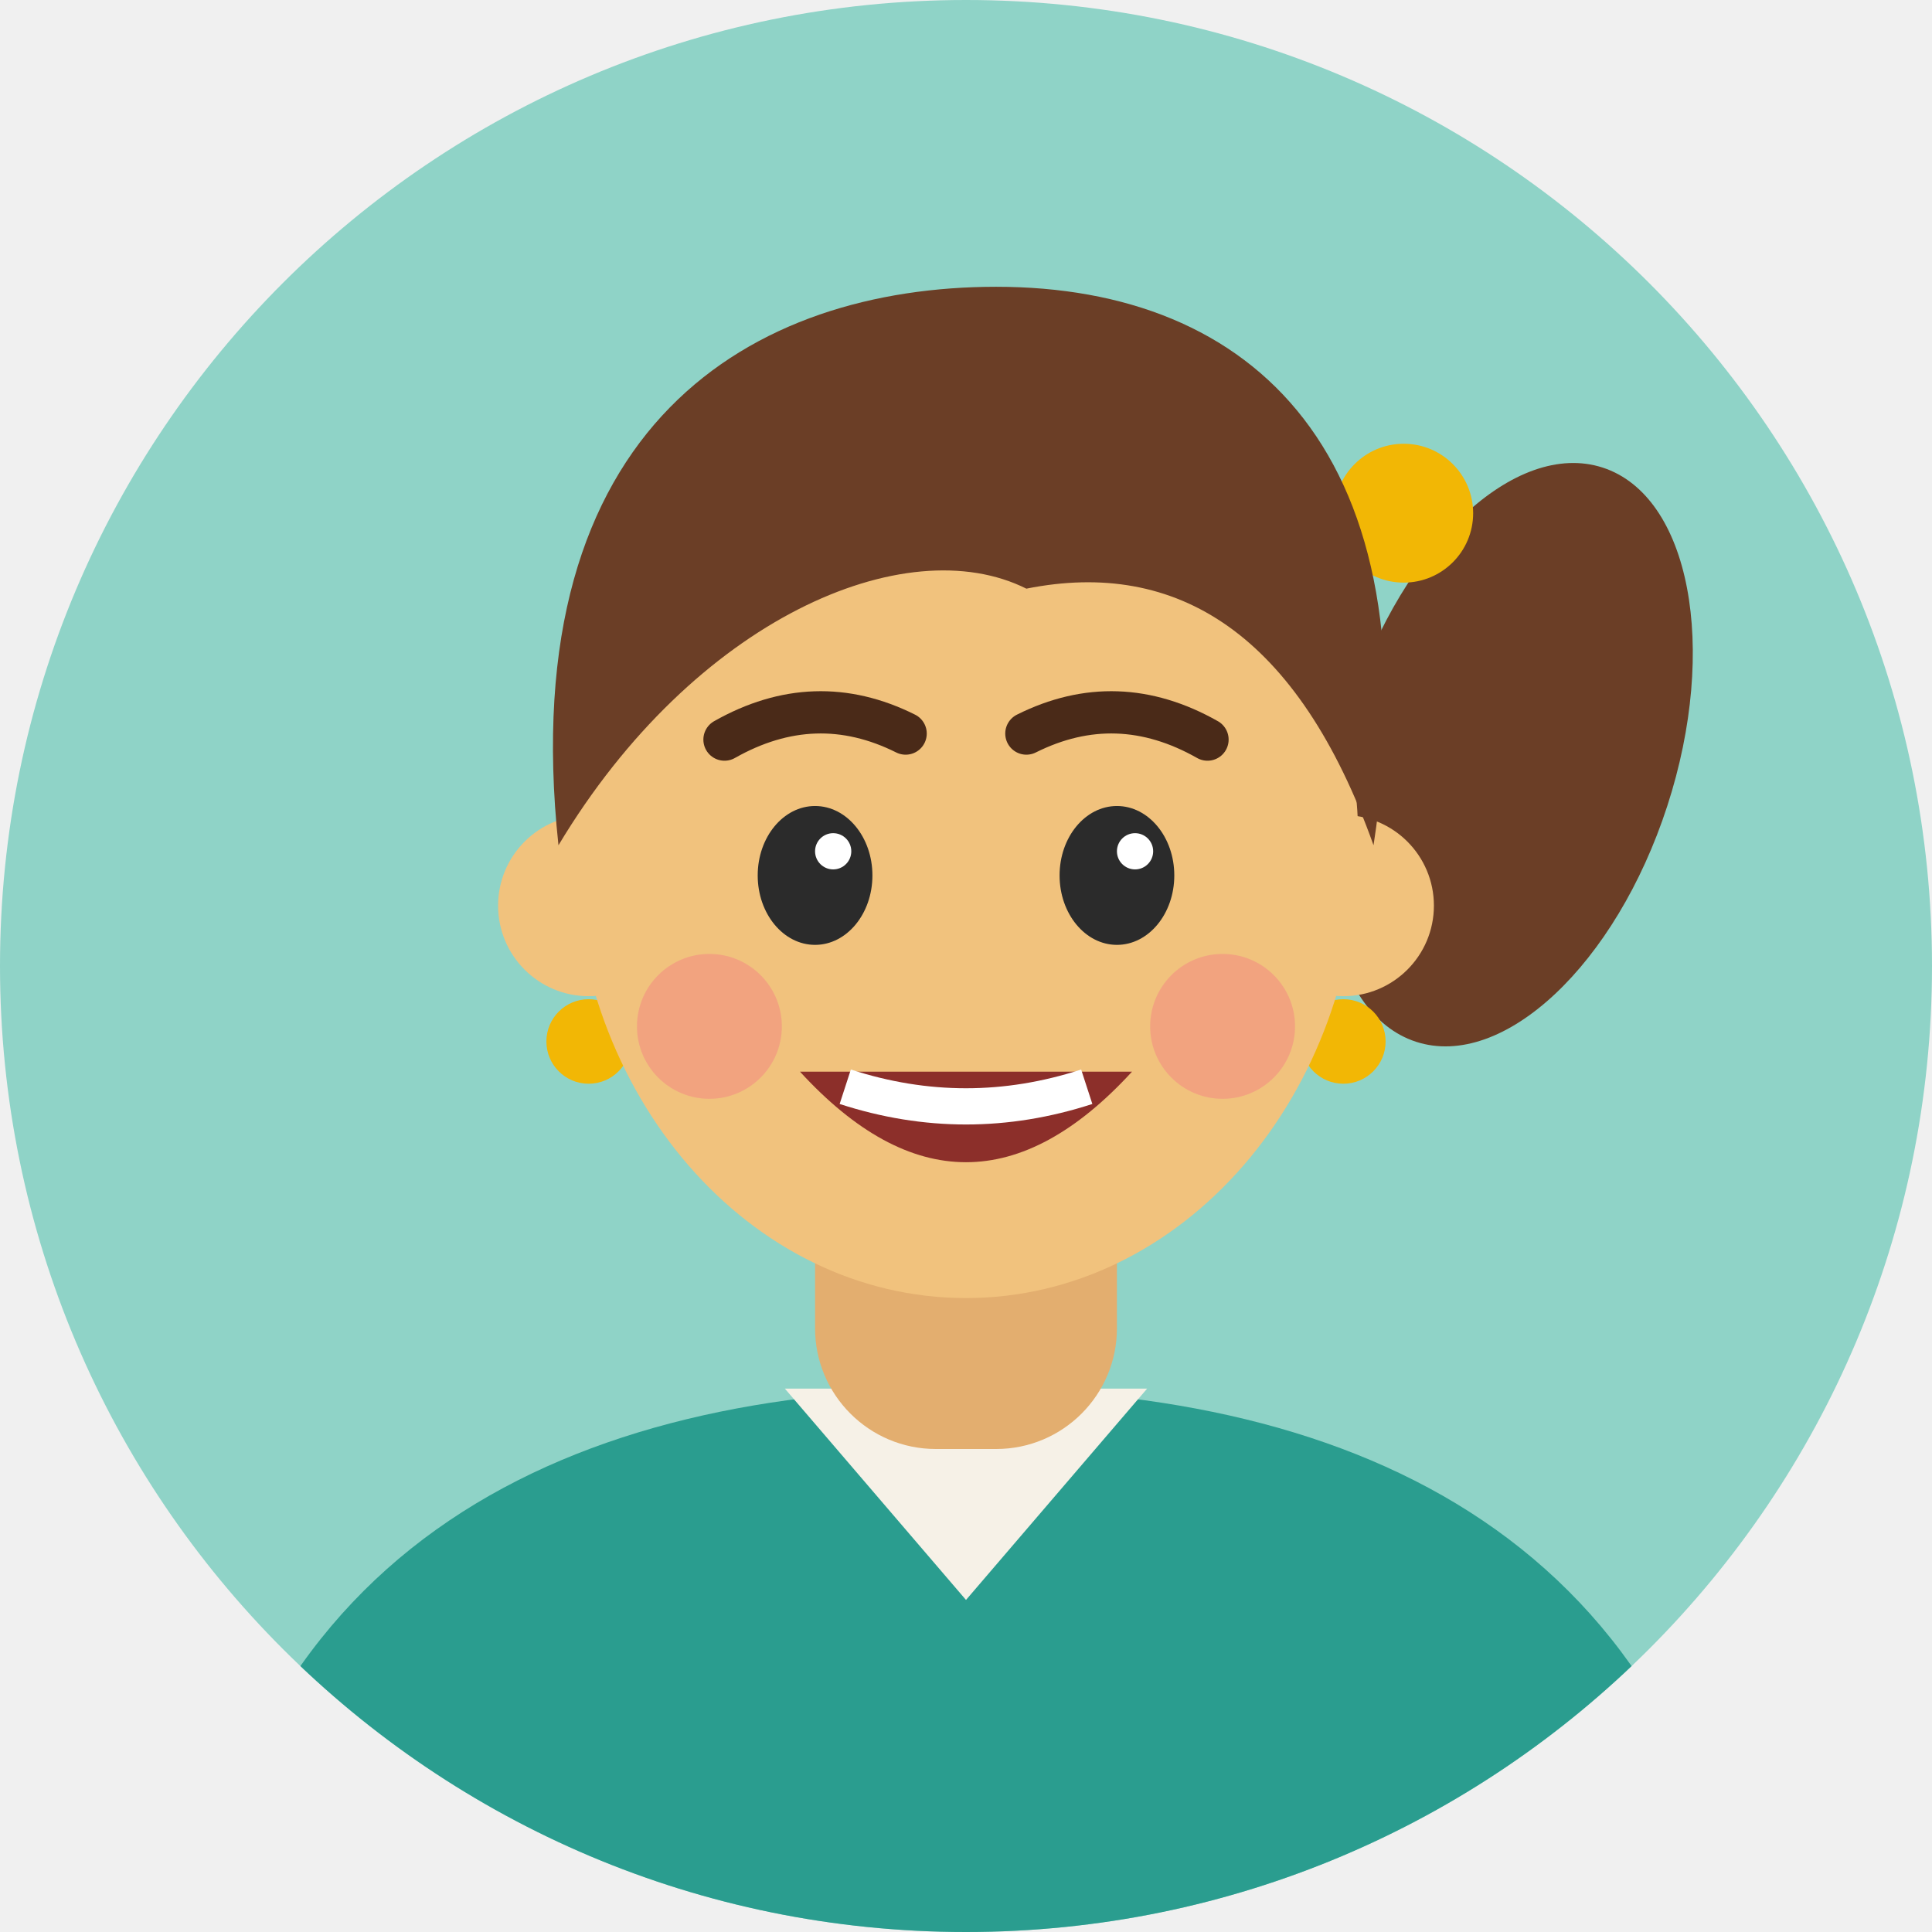
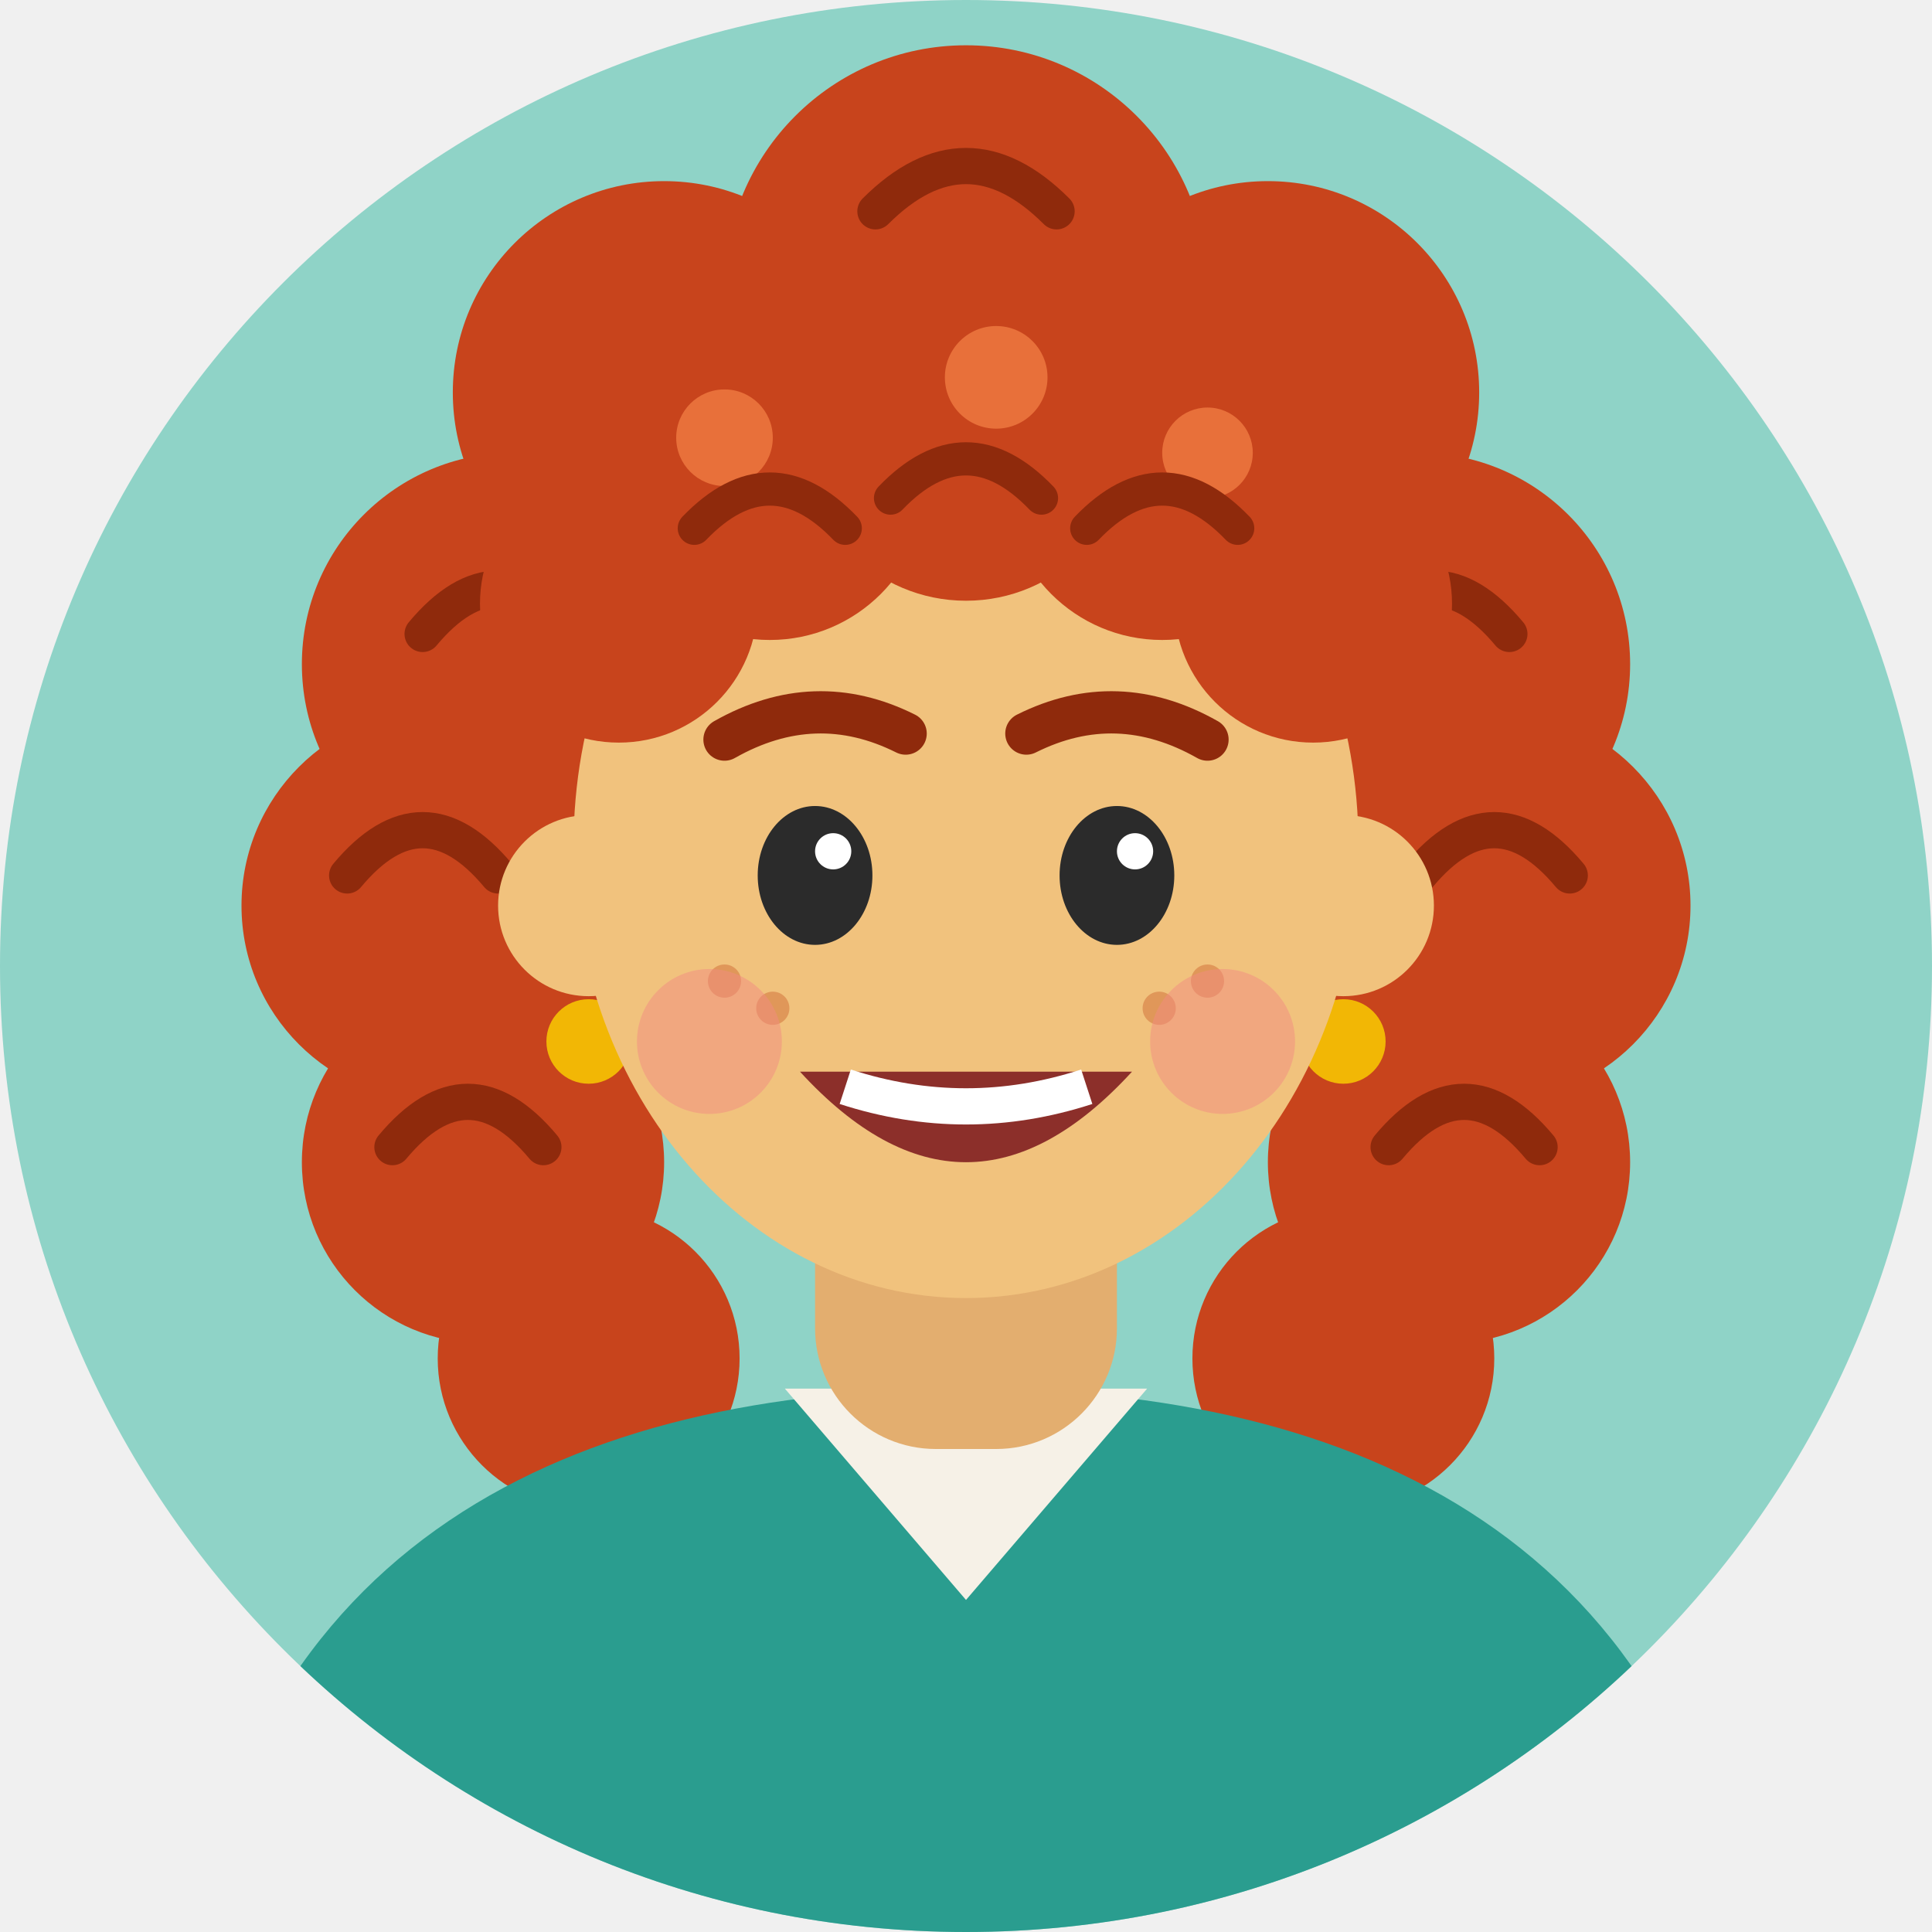
<svg xmlns="http://www.w3.org/2000/svg" viewBox="0 0 64 64" role="img" aria-label="Titti">
  <defs>
    <clipPath id="c">
      <circle cx="32" cy="32" r="32" />
    </clipPath>
  </defs>
  <g clip-path="url(#c)">
    <rect width="64" height="64" fill="#8fd3c7" />
+     <g fill="#c8441c">
+       <circle cx="17" cy="22" r="7" />
+       <circle cx="14.5" cy="30" r="6.5" />
+       <circle cx="16" cy="38.5" r="6" />
+       <circle cx="19.5" cy="45" r="5" />
+       <circle cx="47" cy="22" r="7" />
+       <circle cx="49.5" cy="30" r="6.5" />
+       <circle cx="48" cy="38.5" r="6" />
+       <circle cx="44.5" cy="45" r="5" />
+       <circle cx="22" cy="13" r="7" />
+       <circle cx="32" cy="9.5" r="8" />
+       <circle cx="42" cy="13" r="7" />
+     </g>
+     <g stroke="#8f2a0c" stroke-width="1.2" fill="none" stroke-linecap="round">
+       <path d="M11.5 29 q2.5 -3 5 0" />
+       <path d="M13 38 q2.5 -3 5 0" />
+       <path d="M47 29 q2.5 -3 5 0" />
+       <path d="M46 38 q2.5 -3 5 0" />
+       <path d="M14 21 q2.5 -3 5 0" />
+       <path d="M45 21 q2.5 -3 5 0" />
+       <path d="M29 7 q3 -3 6 0" />
+     </g>
    <path d="M6 66 C8 51 19 46 32 46 C45 46 56 51 58 66 Z" fill="#2a9d8f" />
    <path d="M26 46 L32 53 L38 46 Z" fill="#f6f1e7" />
    <rect x="27" y="37" width="10" height="11" rx="4" fill="#e3ae6f" />
-     <ellipse cx="50" cy="25" rx="5.5" ry="10" transform="rotate(18 50 25)" fill="#6b3e26" />
-     <circle cx="46.5" cy="17" r="2.3" fill="#f2b705" />
    <circle cx="19.5" cy="30" r="3" fill="#f1c27d" />
    <circle cx="44.5" cy="30" r="3" fill="#f1c27d" />
    <circle cx="19.5" cy="34.5" r="1.4" fill="#f2b705" />
    <circle cx="44.5" cy="34.5" r="1.4" fill="#f2b705" />
    <ellipse cx="32" cy="28" rx="13" ry="15" fill="#f1c27d" />
-     <path d="M18.5 28 C17 14 25 9.5 33 9.5 C41.5 9.5 47.5 15 45.5 28 C43 21 39 18.5 34 19.5 C30 17.5 23 20.5 18.5 28 Z" fill="#6b3e26" />
-     <path d="M24 24.5 Q27 22.8 30 24.3" stroke="#4a2a18" stroke-width="1.4" fill="none" stroke-linecap="round" />
-     <path d="M34 24.3 Q37 22.8 40 24.5" stroke="#4a2a18" stroke-width="1.4" fill="none" stroke-linecap="round" />
+     <g fill="#c8441c">
+       <circle cx="20.5" cy="20" r="4.6" />
+       <circle cx="25.5" cy="16" r="5.2" />
+       <circle cx="32" cy="14.5" r="5.4" />
+       <circle cx="38.5" cy="16" r="5.2" />
+       <circle cx="43.5" cy="20" r="4.6" />
+     </g>
+     <g fill="#e8703a">
+       <circle cx="24" cy="14.5" r="1.6" />
+       <circle cx="33" cy="12.5" r="1.7" />
+       <circle cx="40" cy="15" r="1.5" />
+     </g>
+     <g stroke="#8f2a0c" stroke-width="1.1" fill="none" stroke-linecap="round">
+       <path d="M23 17.5 q2.5 -2.6 5 0" />
+       <path d="M29.5 16.5 q2.5 -2.6 5 0" />
+       <path d="M36 17.5 q2.5 -2.6 5 0" />
+     </g>
+     <path d="M24 24.5 Q27 22.8 30 24.3" stroke="#8f2a0c" stroke-width="1.4" fill="none" stroke-linecap="round" />
+     <path d="M34 24.3 Q37 22.8 40 24.5" stroke="#8f2a0c" stroke-width="1.4" fill="none" stroke-linecap="round" />
    <ellipse cx="27" cy="29" rx="1.9" ry="2.3" fill="#2b2b2b" />
    <ellipse cx="37" cy="29" rx="1.9" ry="2.3" fill="#2b2b2b" />
    <circle cx="27.6" cy="28.2" r=".6" fill="#fff" />
    <circle cx="37.6" cy="28.2" r=".6" fill="#fff" />
-     <circle cx="23.5" cy="34" r="2.4" fill="#f28b82" opacity=".55" />
-     <circle cx="40.5" cy="34" r="2.4" fill="#f28b82" opacity=".55" />
+     <g fill="#d9844a" opacity=".7">
+       <circle cx="24" cy="32.5" r=".55" />
+       <circle cx="25.6" cy="33.4" r=".55" />
+       <circle cx="38.4" cy="33.4" r=".55" />
+       <circle cx="40" cy="32.5" r=".55" />
+     </g>
+     <circle cx="23.5" cy="34.5" r="2.4" fill="#f28b82" opacity=".5" />
+     <circle cx="40.5" cy="34.5" r="2.4" fill="#f28b82" opacity=".5" />
    <path d="M26.5 35.5 Q32 41.5 37.5 35.5 Z" fill="#8c2f2a" />
    <path d="M28 36 Q32 37.3 36 36" stroke="#fff" stroke-width="1.2" fill="none" />
  </g>
</svg>
